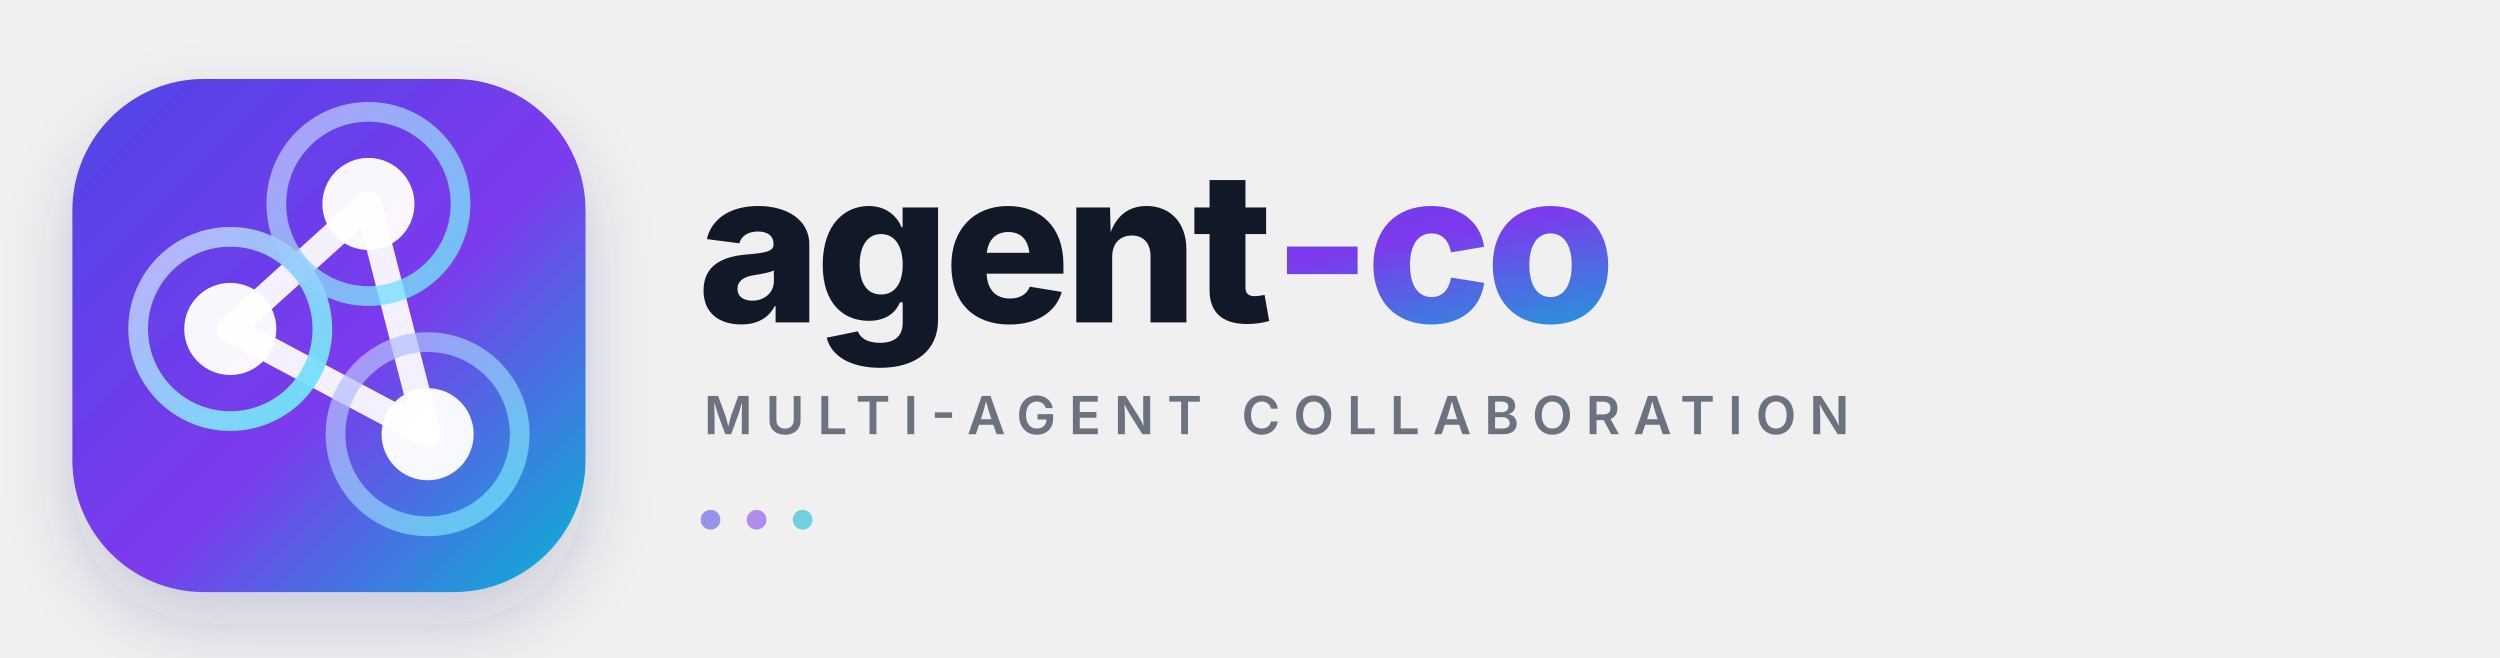
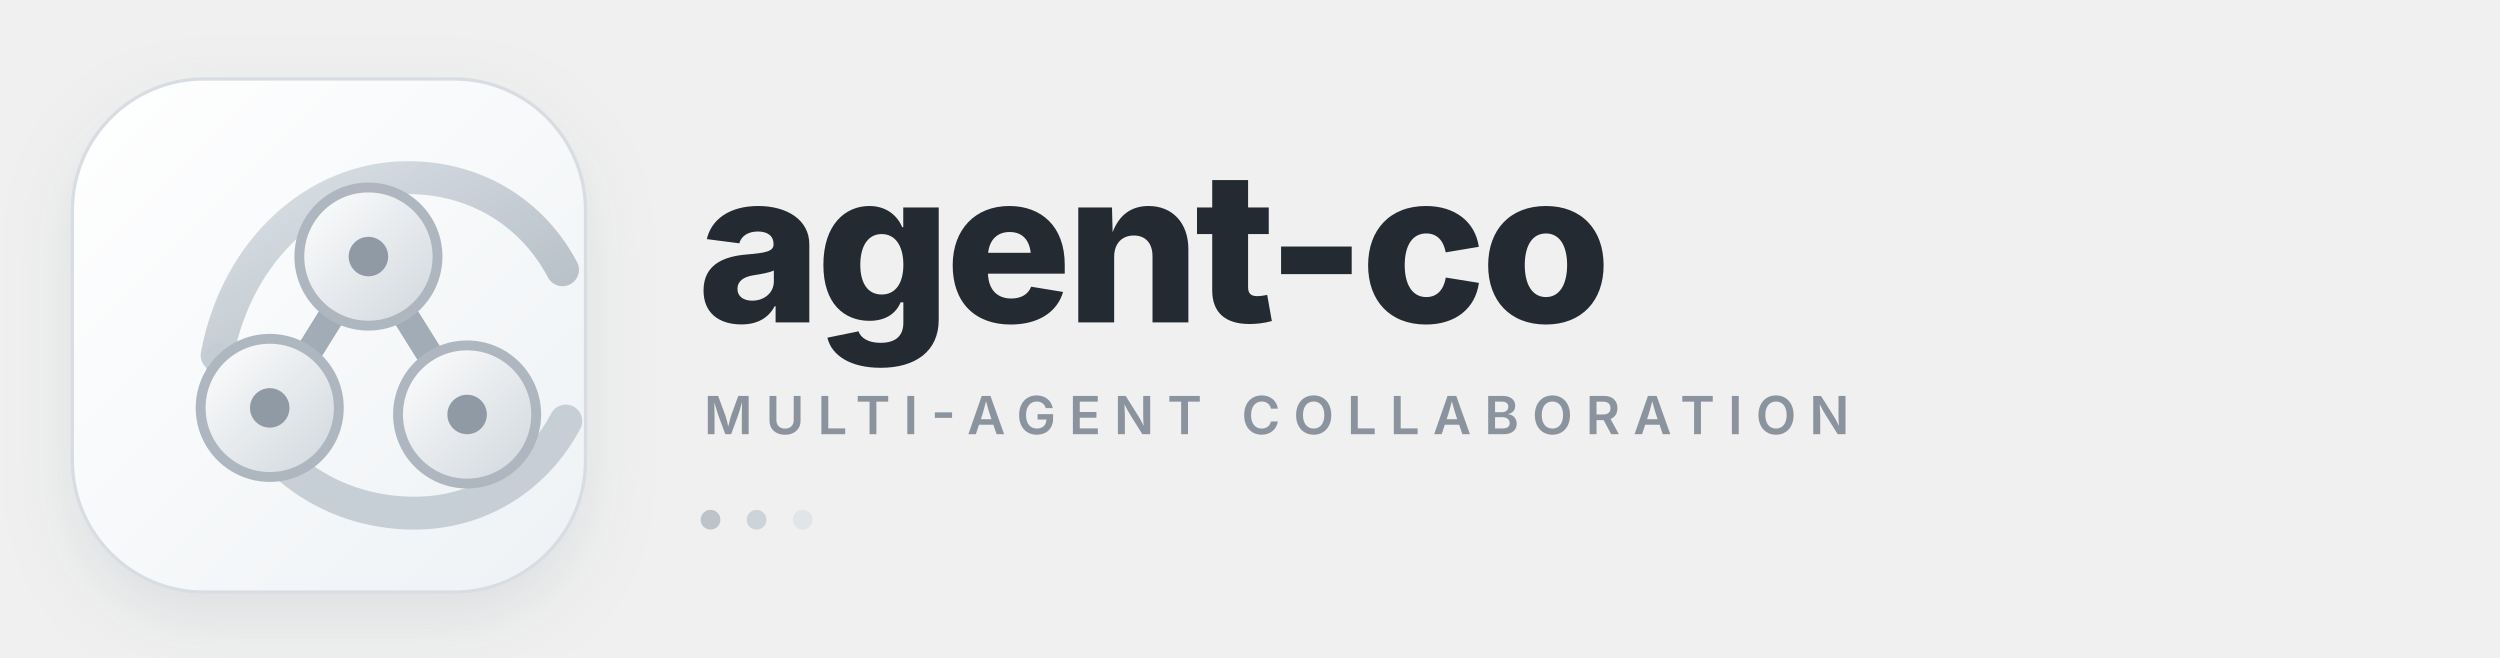
<svg xmlns="http://www.w3.org/2000/svg" width="760" height="200" viewBox="0 0 760 200" role="img" aria-label="agent-co logo">
  <defs>
-     <linearGradient id="bg" x1="0" y1="0" x2="1" y2="1">
-       <stop offset="0%" stop-color="#4f46e5" />
-       <stop offset="55%" stop-color="#7c3aed" />
-       <stop offset="100%" stop-color="#06b6d4" />
+     <linearGradient id="panel" x1="0" y1="0" x2="1" y2="1">
+       <stop offset="0%" stop-color="#ffffff" />
+       <stop offset="100%" stop-color="#eef2f5" />
    </linearGradient>
-     <linearGradient id="orb" x1="0" y1="0" x2="1" y2="1">
-       <stop offset="0%" stop-color="#c4b5fd" />
-       <stop offset="100%" stop-color="#67e8f9" />
+     <linearGradient id="ring" x1="0" y1="0" x2="1" y2="1">
+       <stop offset="0%" stop-color="#d7dde3" />
+       <stop offset="100%" stop-color="#aab4bd" />
+     </linearGradient>
+     <linearGradient id="node" x1="0" y1="0" x2="1" y2="1">
+       <stop offset="0%" stop-color="#ffffff" />
+       <stop offset="100%" stop-color="#cfd6dc" />
    </linearGradient>
    <filter id="shadow" x="-20%" y="-20%" width="160%" height="160%">
-       <feDropShadow dx="0" dy="10" stdDeviation="10" flood-color="#312e81" flood-opacity="0.18" />
+       <feDropShadow dx="0" dy="8" stdDeviation="10" flood-color="#9aa4ae" flood-opacity="0.22" />
    </filter>
  </defs>
  <g filter="url(#shadow)">
-     <rect x="22" y="24" width="156" height="156" rx="40" fill="url(#bg)" />
+     <rect x="22" y="24" width="156" height="156" rx="40" fill="url(#panel)" stroke="#d7dde3" />
+   </g>
+   <g fill="none" stroke-linecap="round" stroke-linejoin="round">
+     <path d="M66 108C72 76 96 54 124 54C145 54 162 65 171 82" stroke="url(#ring)" stroke-width="10" opacity="0.9" />
+     <path d="M67 109C76 139 99 156 126 156C146 156 163 145 172 128" stroke="#c5cdd4" stroke-width="10" opacity="0.95" />
+     <path d="M84 123L112 78L142 126" stroke="#9da8b2" stroke-width="8" opacity="0.95" />
  </g>
  <g>
-     <circle cx="70" cy="100" r="14" fill="#ffffff" opacity="0.96" />
-     <circle cx="112" cy="62" r="14" fill="#ffffff" opacity="0.96" />
-     <circle cx="130" cy="132" r="14" fill="#ffffff" opacity="0.96" />
-     <path d="M70 100 L112 62 L130 132 Z" fill="none" stroke="#ffffff" stroke-width="8" stroke-linecap="round" stroke-linejoin="round" opacity="0.92" />
-     <circle cx="70" cy="100" r="28" fill="none" stroke="url(#orb)" stroke-width="6" opacity="0.95" />
-     <circle cx="112" cy="62" r="28" fill="none" stroke="url(#orb)" stroke-width="6" opacity="0.8" />
-     <circle cx="130" cy="132" r="28" fill="none" stroke="url(#orb)" stroke-width="6" opacity="0.72" />
+     <circle cx="82" cy="124" r="21" fill="url(#node)" stroke="#aeb7bf" stroke-width="3" />
+     <circle cx="112" cy="78" r="21" fill="url(#node)" stroke="#aeb7bf" stroke-width="3" />
+     <circle cx="142" cy="126" r="21" fill="url(#node)" stroke="#aeb7bf" stroke-width="3" />
+     <circle cx="82" cy="124" r="6" fill="#8f9aa4" />
+     <circle cx="112" cy="78" r="6" fill="#8f9aa4" />
+     <circle cx="142" cy="126" r="6" fill="#8f9aa4" />
  </g>
  <g font-family="'SF Pro Display', 'Segoe UI', system-ui, -apple-system, sans-serif">
-     <text x="212" y="98" font-size="64" font-weight="800" fill="#111827" letter-spacing="-1.8">agent<tspan fill="url(#bg)">-co</tspan>
-     </text>
-     <text x="214" y="132" font-size="16" font-weight="600" fill="#6b7280" letter-spacing="4">MULTI-AGENT COLLABORATION</text>
+     <text x="212" y="98" font-size="64" font-weight="800" fill="#232a31" letter-spacing="-1.6">agent-co</text>
+     <text x="214" y="132" font-size="16" font-weight="600" fill="#8b949e" letter-spacing="4">MULTI-AGENT COLLABORATION</text>
  </g>
-   <g opacity="0.55">
-     <circle cx="216" cy="158" r="3" fill="#4f46e5" />
-     <circle cx="230" cy="158" r="3" fill="#7c3aed" />
-     <circle cx="244" cy="158" r="3" fill="#06b6d4" />
+   <g opacity="0.9">
+     <circle cx="216" cy="158" r="3" fill="#b6bfc7" />
+     <circle cx="230" cy="158" r="3" fill="#c8d0d6" />
+     <circle cx="244" cy="158" r="3" fill="#dde3e8" />
  </g>
</svg>
